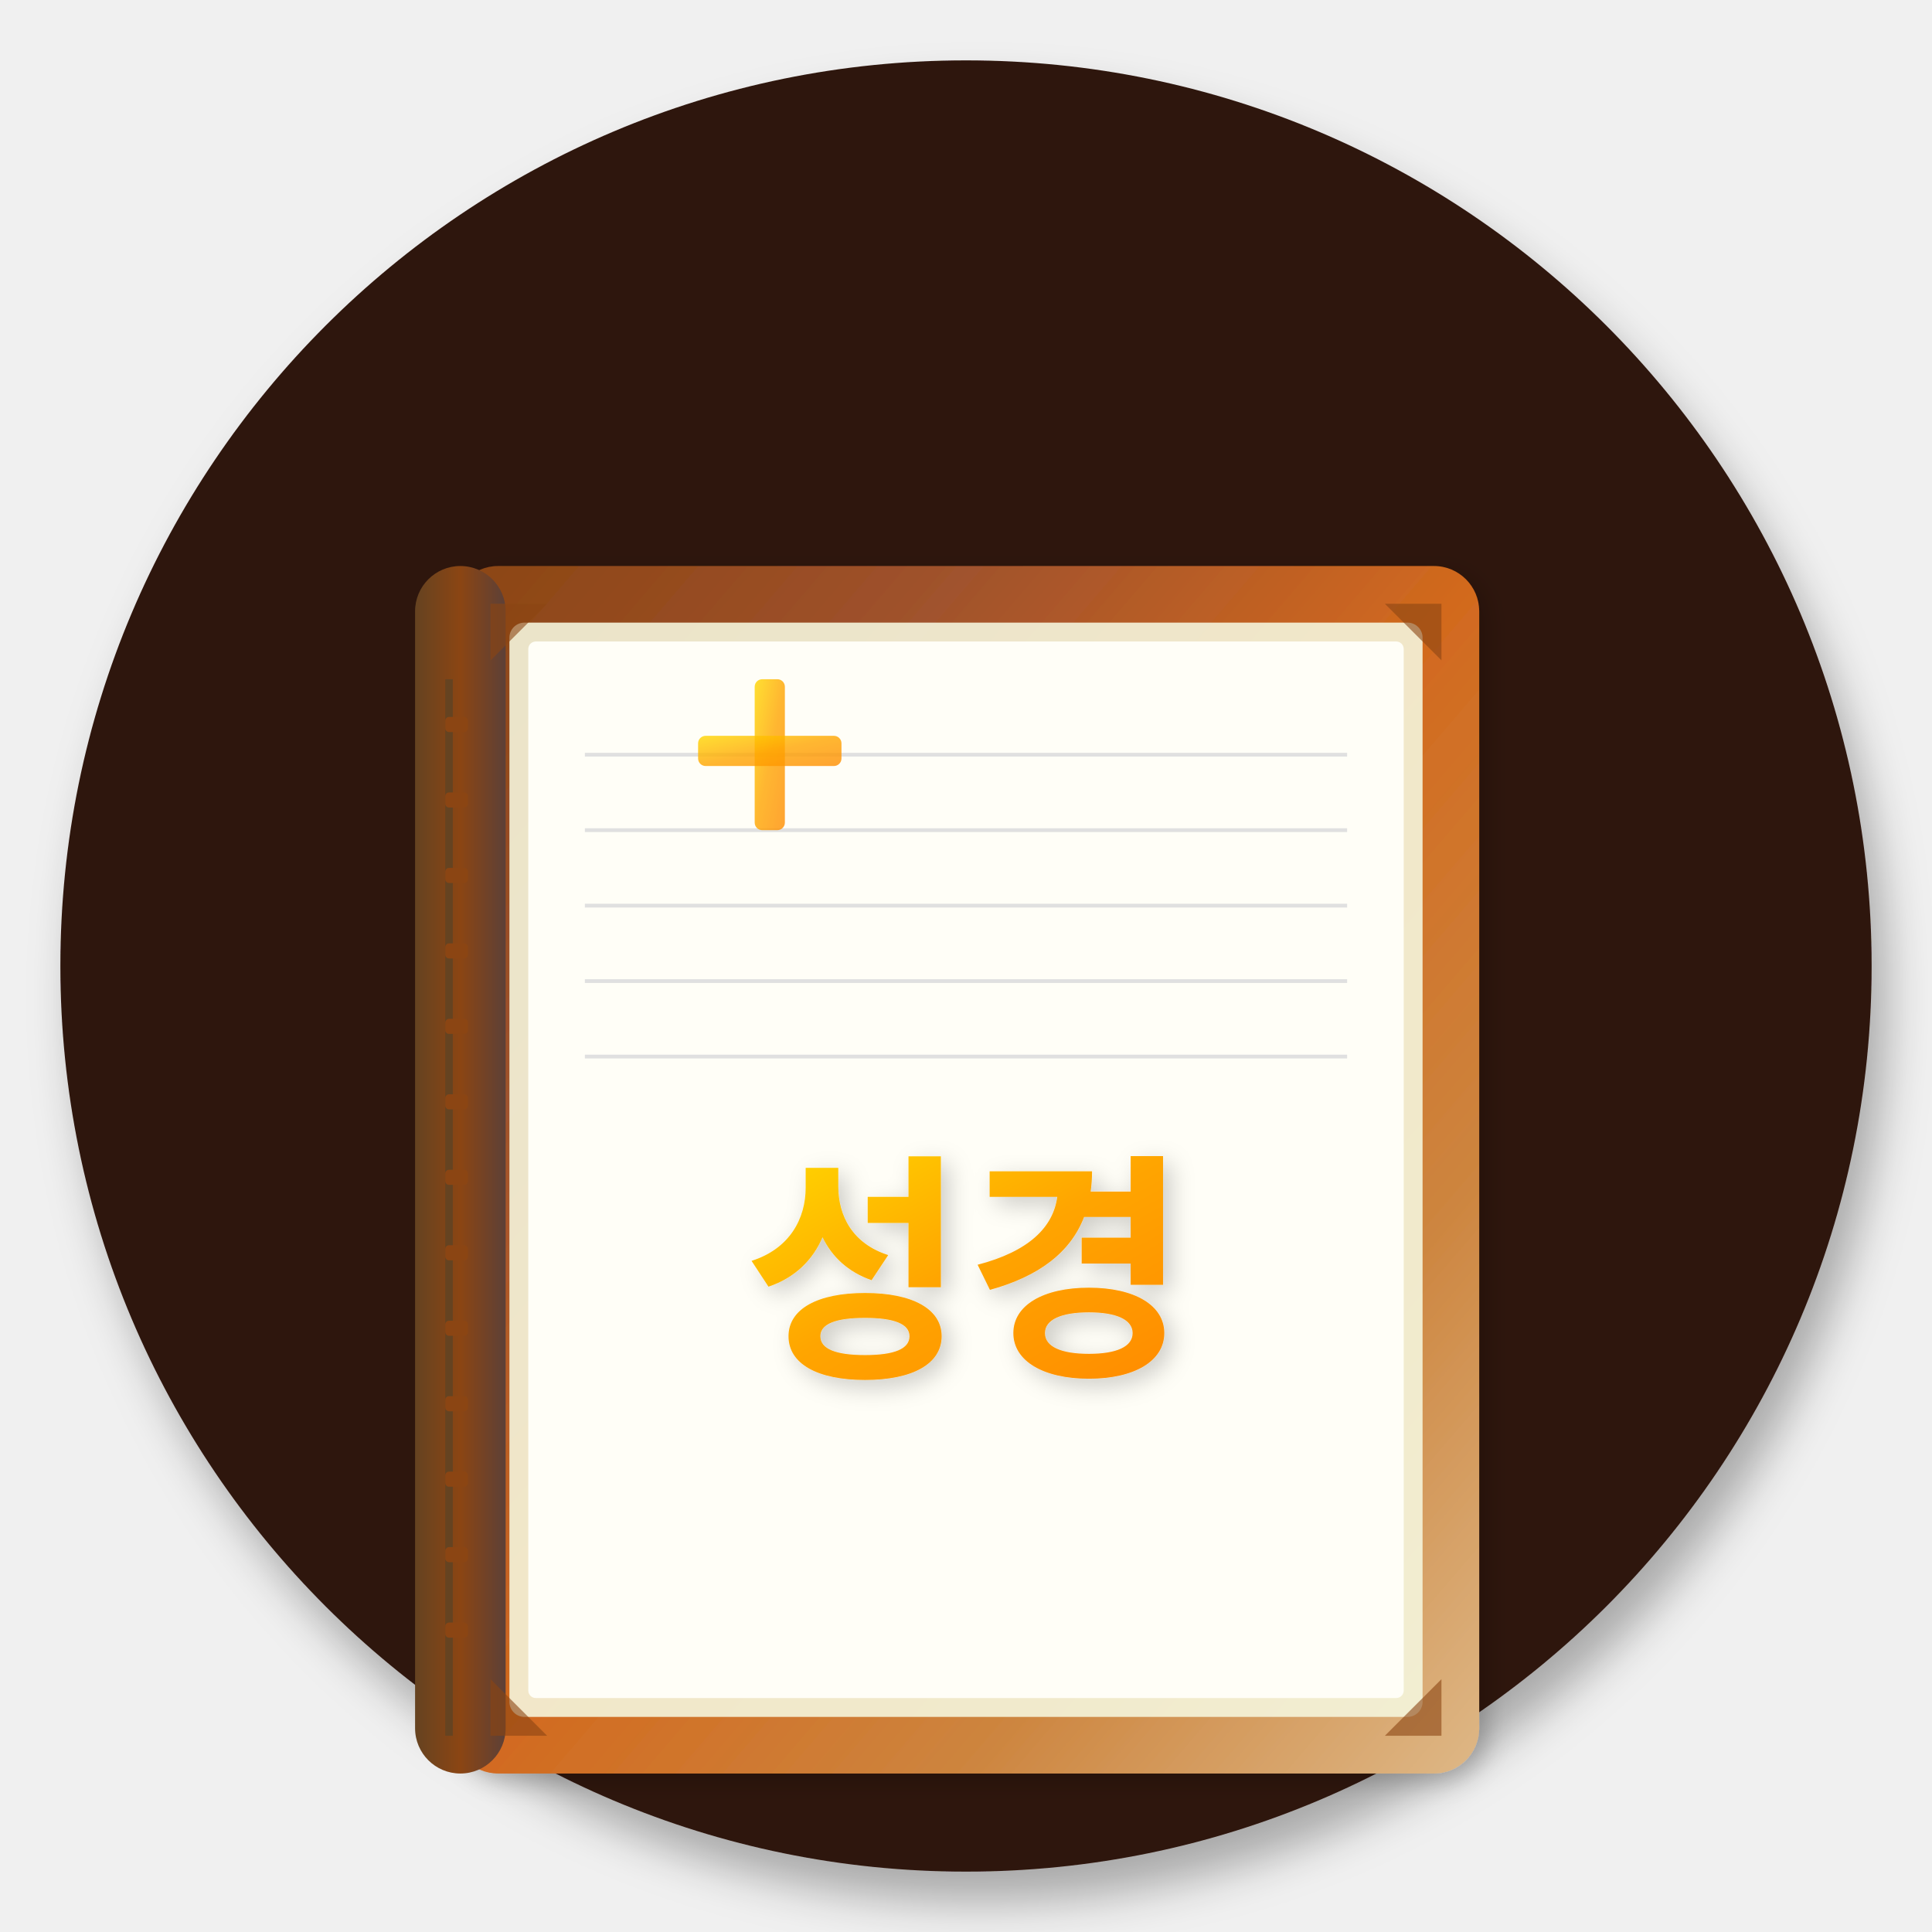
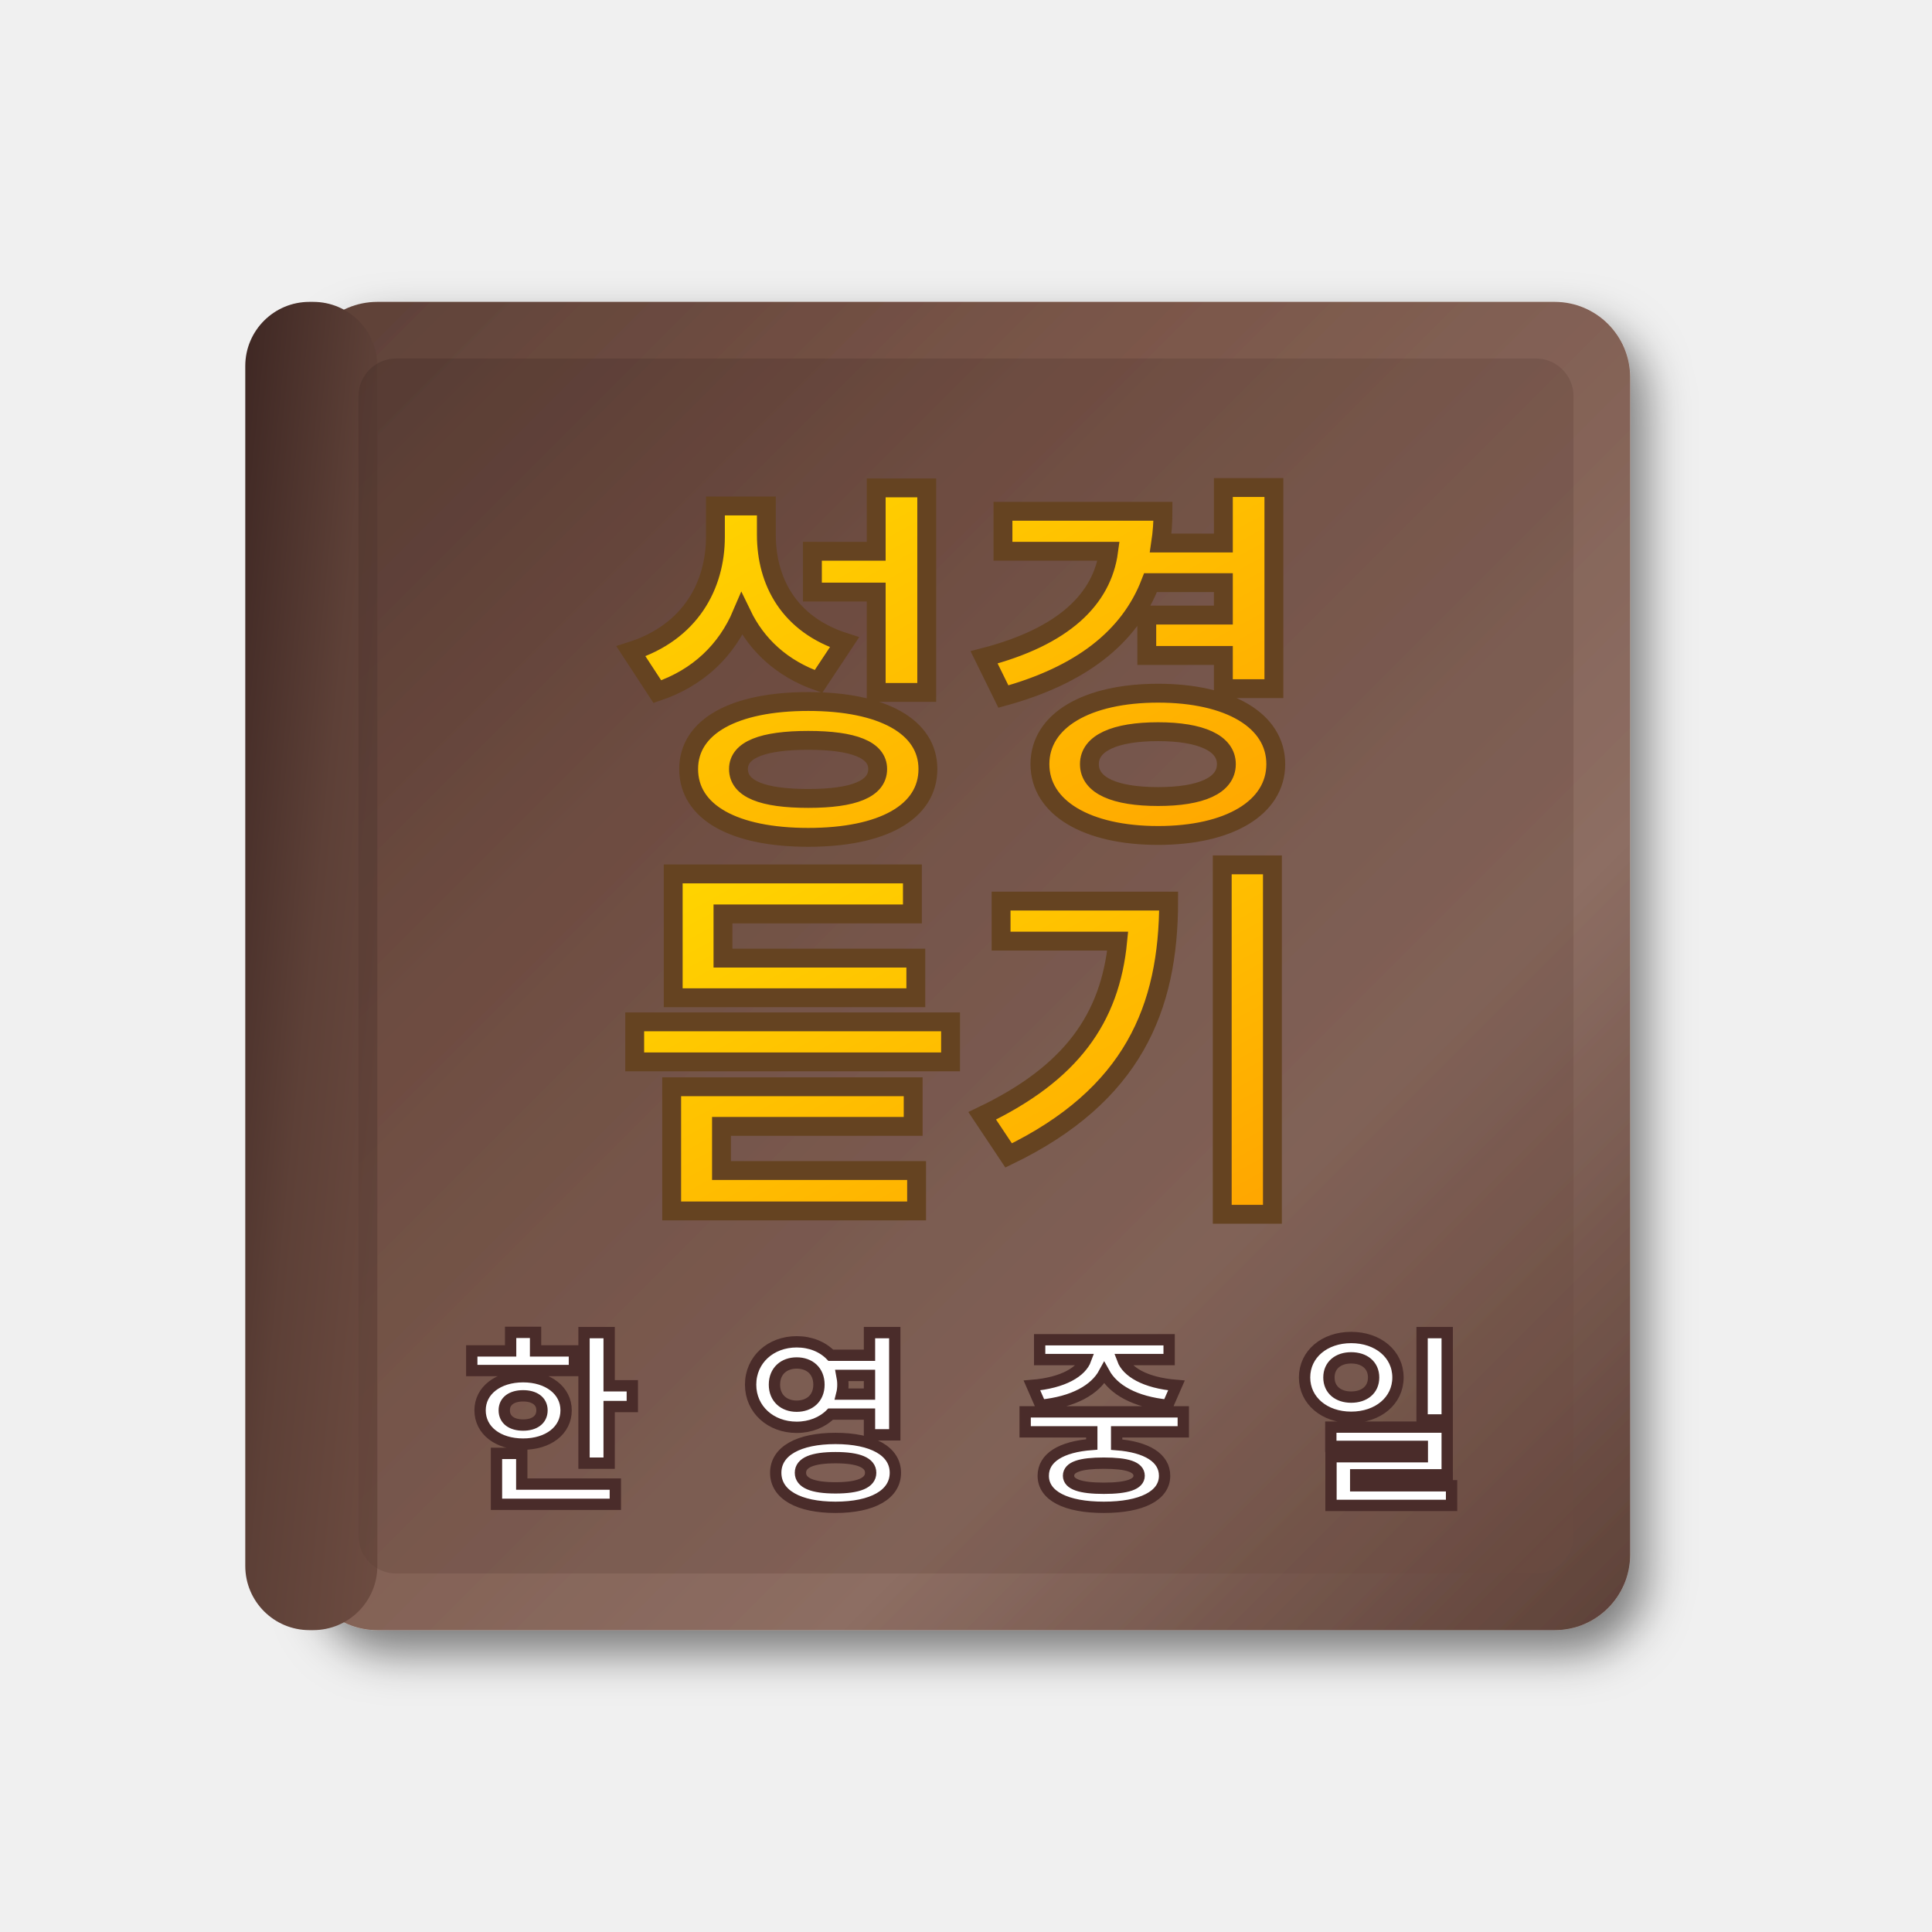
<svg xmlns="http://www.w3.org/2000/svg" width="512" height="512" viewBox="0 0 512 512">
  <defs>
-     <linearGradient id="woodGradient" x1="0%" y1="0%" x2="100%" y2="100%">
-       <stop offset="0%" style="stop-color:#8B4513;stop-opacity:1" />
-       <stop offset="25%" style="stop-color:#A0522D;stop-opacity:1" />
-       <stop offset="50%" style="stop-color:#D2691E;stop-opacity:1" />
-       <stop offset="75%" style="stop-color:#CD853F;stop-opacity:1" />
-       <stop offset="100%" style="stop-color:#DEB887;stop-opacity:1" />
-     </linearGradient>
-     <linearGradient id="spineGradient" x1="0%" y1="0%" x2="100%" y2="0%">
-       <stop offset="0%" style="stop-color:#654321;stop-opacity:1" />
-       <stop offset="50%" style="stop-color:#8B4513;stop-opacity:1" />
+     <linearGradient id="woodDark" x1="0%" y1="0%" x2="100%" y2="100%">
+       <stop offset="0%" style="stop-color:#5D4037;stop-opacity:1" />
+       <stop offset="30%" style="stop-color:#795548;stop-opacity:1" />
+       <stop offset="70%" style="stop-color:#8D6E63;stop-opacity:1" />
      <stop offset="100%" style="stop-color:#5D4037;stop-opacity:1" />
    </linearGradient>
-     <linearGradient id="goldGradient" x1="0%" y1="0%" x2="100%" y2="100%">
+     <linearGradient id="woodVeryDark" x1="0%" y1="0%" x2="100%" y2="100%">
+       <stop offset="0%" style="stop-color:#3E2723;stop-opacity:1" />
+       <stop offset="50%" style="stop-color:#5D4037;stop-opacity:1" />
+       <stop offset="100%" style="stop-color:#6D4C41;stop-opacity:1" />
+     </linearGradient>
+     <linearGradient id="gold2" x1="0%" y1="0%" x2="100%" y2="100%">
      <stop offset="0%" style="stop-color:#FFD700;stop-opacity:1" />
-       <stop offset="50%" style="stop-color:#FFA500;stop-opacity:1" />
-       <stop offset="100%" style="stop-color:#FF8C00;stop-opacity:1" />
+       <stop offset="100%" style="stop-color:#FFA500;stop-opacity:1" />
    </linearGradient>
-     <filter id="shadow" x="-20%" y="-20%" width="140%" height="140%">
-       <feDropShadow dx="4" dy="8" stdDeviation="6" flood-color="#000000" flood-opacity="0.3" />
-     </filter>
-     <filter id="innerShadow" x="-50%" y="-50%" width="200%" height="200%">
-       <feOffset dx="2" dy="2" />
-       <feGaussianBlur stdDeviation="3" result="offset-blur" />
-       <feFlood flood-color="#000000" flood-opacity="0.2" />
-       <feComposite in2="offset-blur" operator="in" />
-       <feMerge>
-         <feMergeNode />
-         <feMergeNode in="SourceGraphic" />
-       </feMerge>
+     <filter id="shadow2">
+       <feDropShadow dx="4" dy="6" stdDeviation="6" flood-color="#000000" flood-opacity="0.5" />
    </filter>
  </defs>
-   <circle cx="256" cy="256" r="240" fill="#2D1810" filter="url(#shadow)" />
-   <rect x="120" y="150" width="272" height="320" rx="12" ry="12" fill="url(#woodGradient)" filter="url(#innerShadow)" />
-   <rect x="110" y="150" width="24" height="320" rx="12" ry="12" fill="url(#spineGradient)" />
-   <rect x="135" y="165" width="242" height="290" rx="4" ry="4" fill="#F5F5DC" opacity="0.9" />
-   <rect x="140" y="170" width="232" height="280" rx="2" ry="2" fill="#FFFEF7" />
-   <line x1="155" y1="200" x2="357" y2="200" stroke="#E0E0E0" stroke-width="1" />
-   <line x1="155" y1="220" x2="357" y2="220" stroke="#E0E0E0" stroke-width="1" />
-   <line x1="155" y1="240" x2="357" y2="240" stroke="#E0E0E0" stroke-width="1" />
-   <line x1="155" y1="260" x2="357" y2="260" stroke="#E0E0E0" stroke-width="1" />
-   <line x1="155" y1="280" x2="357" y2="280" stroke="#E0E0E0" stroke-width="1" />
-   <rect x="200" y="180" width="8" height="40" rx="2" ry="2" fill="url(#goldGradient)" opacity="0.8" />
-   <rect x="185" y="195" width="38" height="8" rx="2" ry="2" fill="url(#goldGradient)" opacity="0.8" />
-   <text x="256" y="360" font-family="Arial, sans-serif" font-size="64" font-weight="bold" text-anchor="middle" fill="url(#goldGradient)" filter="url(#innerShadow)">성경</text>
-   <polygon points="130,160 145,160 130,175" fill="#8B4513" opacity="0.6" />
-   <polygon points="382,160 382,175 367,160" fill="#8B4513" opacity="0.6" />
-   <polygon points="130,460 145,460 130,445" fill="#8B4513" opacity="0.6" />
-   <polygon points="382,445 382,460 367,460" fill="#8B4513" opacity="0.6" />
-   <rect x="118" y="180" width="2" height="280" fill="#654321" />
-   <rect x="118" y="190" width="6" height="4" rx="1" fill="#8B4513" />
-   <rect x="118" y="210" width="6" height="4" rx="1" fill="#8B4513" />
-   <rect x="118" y="230" width="6" height="4" rx="1" fill="#8B4513" />
-   <rect x="118" y="250" width="6" height="4" rx="1" fill="#8B4513" />
-   <rect x="118" y="270" width="6" height="4" rx="1" fill="#8B4513" />
-   <rect x="118" y="290" width="6" height="4" rx="1" fill="#8B4513" />
-   <rect x="118" y="310" width="6" height="4" rx="1" fill="#8B4513" />
-   <rect x="118" y="330" width="6" height="4" rx="1" fill="#8B4513" />
-   <rect x="118" y="350" width="6" height="4" rx="1" fill="#8B4513" />
-   <rect x="118" y="370" width="6" height="4" rx="1" fill="#8B4513" />
-   <rect x="118" y="390" width="6" height="4" rx="1" fill="#8B4513" />
-   <rect x="118" y="410" width="6" height="4" rx="1" fill="#8B4513" />
-   <rect x="118" y="430" width="6" height="4" rx="1" fill="#8B4513" />
+   <rect x="80" y="80" width="352" height="352" rx="20" ry="20" fill="url(#woodDark)" filter="url(#shadow2)" />
+   <rect x="65" y="80" width="35" height="352" rx="17" ry="17" fill="url(#woodVeryDark)" />
+   <rect x="95" y="95" width="322" height="322" rx="10" fill="url(#woodVeryDark)" opacity="0.3" />
+   <text x="256" y="213" font-family="Arial, sans-serif" font-size="100" font-weight="bold" text-anchor="middle" fill="url(#gold2)" stroke="#654321" stroke-width="5">성경</text>
+   <text x="256" y="313" font-family="Arial, sans-serif" font-size="100" font-weight="bold" text-anchor="middle" fill="url(#gold2)" stroke="#654321" stroke-width="5">듣기</text>
+   <text x="256" y="395" font-family="Arial, sans-serif" font-size="50" font-weight="bold" text-anchor="middle" fill="#FFFFFF" stroke="#4A2C2A" stroke-width="3" letter-spacing="8px">한 영 중 일</text>
</svg>
